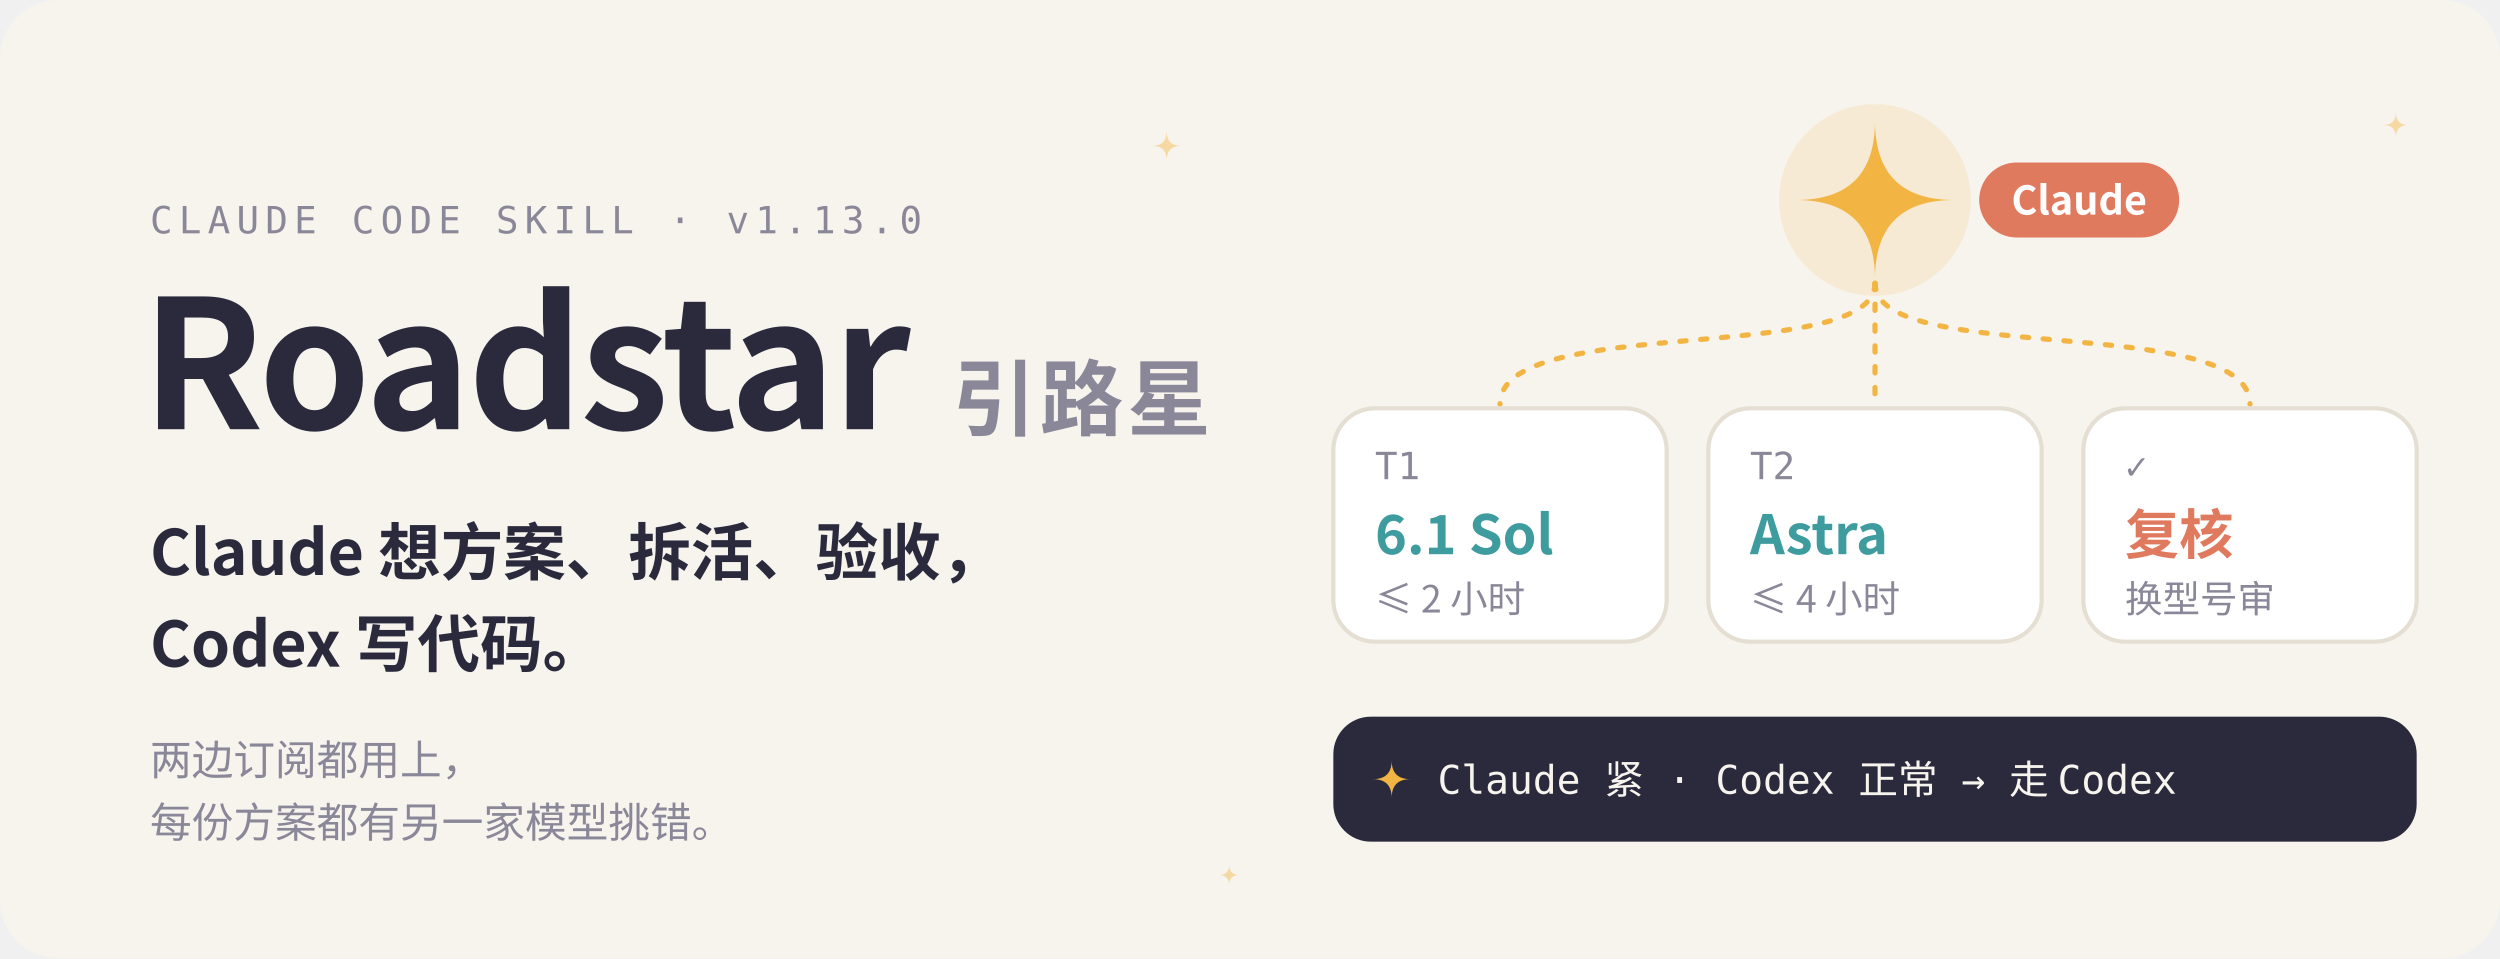
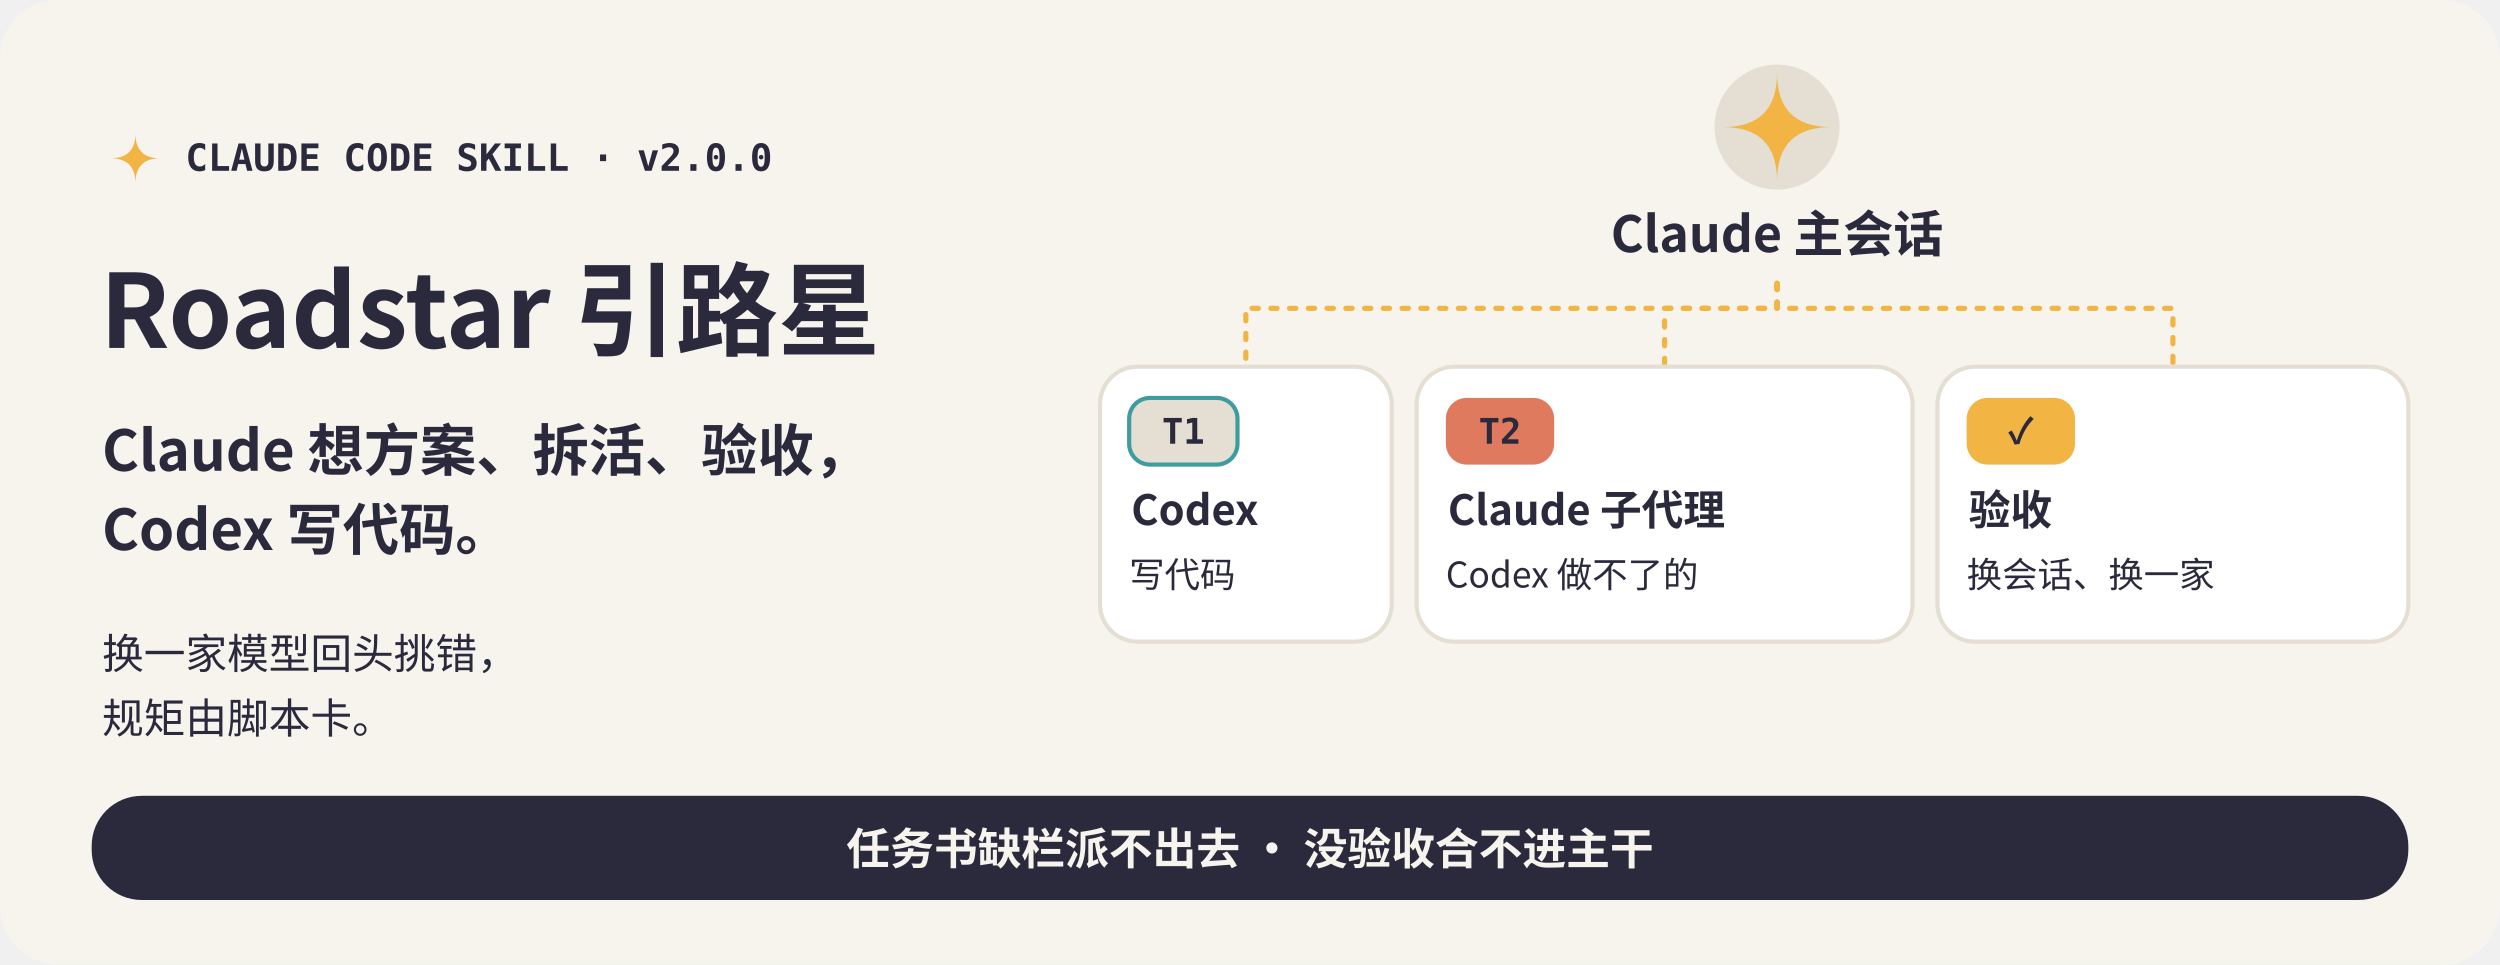
- <svg xmlns="http://www.w3.org/2000/svg" width="100%" viewBox="0 0 1200 460" role="img" aria-labelledby="t d">
-   <rect width="1200" height="460" rx="28" fill="#F7F4EE" />
-   <path d="M560,63 Q560,70 567,70 Q560,70 560,77 Q560,70 553,70 Q560,70 560,63 Z" fill="#F2B544" opacity="0.45" />
-   <path d="M1150,54 Q1150,60 1156,60 Q1150,60 1150,66 Q1150,60 1144,60 Q1150,60 1150,54 Z" fill="#F2B544" opacity="0.45" />
-   <path d="M590,415 Q590,420 595,420 Q590,420 590,425 Q590,420 585,420 Q590,420 590,415 Z" fill="#F2B544" opacity="0.45" />
-   <text x="72" y="112" font-family="ui-monospace, SFMono-Regular, Menlo, Consolas, monospace" font-size="18" letter-spacing="3" fill="#8A8798">CLAUDE CODE SKILL · v1.13.0</text>
-   <text x="68" y="206" font-family="-apple-system, BlinkMacSystemFont, 'Segoe UI', 'PingFang SC', 'Hiragino Sans', 'Noto Sans CJK SC', sans-serif" font-size="86" font-weight="800" fill="#2B2A3D" letter-spacing="-1.5">Roadstar<tspan dx="20" font-size="40" font-weight="600" fill="#8A8798" letter-spacing="2">引路星</tspan>
-   </text>
-   <text x="72" y="276" font-family="-apple-system, BlinkMacSystemFont, 'Segoe UI', 'PingFang SC', 'Hiragino Sans', 'Noto Sans CJK SC', sans-serif" font-size="30" font-weight="600" fill="#2B2A3D">Claude 想方案、拆活、验收，</text>
-   <text x="72" y="320" font-family="-apple-system, BlinkMacSystemFont, 'Segoe UI', 'PingFang SC', 'Hiragino Sans', 'Noto Sans CJK SC', sans-serif" font-size="30" font-weight="600" fill="#2B2A3D">Codex 写代码。</text>
-   <text x="72" y="372" font-family="-apple-system, BlinkMacSystemFont, 'Segoe UI', 'PingFang SC', 'Hiragino Sans', 'Noto Sans CJK SC', sans-serif" font-size="20" fill="#8A8798">两边订阅都用上，</text>
-   <text x="72" y="402" font-family="-apple-system, BlinkMacSystemFont, 'Segoe UI', 'PingFang SC', 'Hiragino Sans', 'Noto Sans CJK SC', sans-serif" font-size="20" fill="#8A8798">每份方案都有另一家模型挑错。</text>
-   <circle cx="900" cy="96" r="46" fill="#F2B544" opacity="0.16" />
-   <path d="M900,58 Q900,96 938,96 Q900,96 900,134 Q900,96 862,96 Q900,96 900,58 Z" fill="#F2B544" opacity="1.0" />
-   <rect x="950" y="78" width="96" height="36" rx="18" fill="#E07A5F" />
-   <text x="998" y="103" text-anchor="middle" font-family="-apple-system, BlinkMacSystemFont, 'Segoe UI', 'PingFang SC', 'Hiragino Sans', 'Noto Sans CJK SC', sans-serif" font-size="19" font-weight="700" fill="#FFFFFF">Claude</text>
-   <path d="M900,136 C900,176 720.0,150 720.0,194" fill="none" stroke="#F2B544" stroke-width="2.5" stroke-dasharray="3 7" stroke-linecap="round" />
-   <rect x="640" y="196" width="160" height="112" rx="20" fill="#FFFFFF" stroke="#E4DED3" stroke-width="2" />
-   <text x="660" y="230" font-family="ui-monospace, SFMono-Regular, Menlo, Consolas, monospace" font-size="18" fill="#8A8798">T1</text>
-   <text x="660" y="266" font-family="-apple-system, BlinkMacSystemFont, 'Segoe UI', 'PingFang SC', 'Hiragino Sans', 'Noto Sans CJK SC', sans-serif" font-size="26" font-weight="700" fill="#3E9C9E">6.1 Sol</text>
-   <text x="660" y="294" font-family="-apple-system, BlinkMacSystemFont, 'Segoe UI', 'PingFang SC', 'Hiragino Sans', 'Noto Sans CJK SC', sans-serif" font-size="18" fill="#8A8798">≤ 2 小时</text>
-   <path d="M900,136 C900,176 900.0,150 900.0,194" fill="none" stroke="#F2B544" stroke-width="2.5" stroke-dasharray="3 7" stroke-linecap="round" />
-   <rect x="820" y="196" width="160" height="112" rx="20" fill="#FFFFFF" stroke="#E4DED3" stroke-width="2" />
-   <text x="840" y="230" font-family="ui-monospace, SFMono-Regular, Menlo, Consolas, monospace" font-size="18" fill="#8A8798">T2</text>
-   <text x="840" y="266" font-family="-apple-system, BlinkMacSystemFont, 'Segoe UI', 'PingFang SC', 'Hiragino Sans', 'Noto Sans CJK SC', sans-serif" font-size="26" font-weight="700" fill="#3E9C9E">Astra</text>
-   <text x="840" y="294" font-family="-apple-system, BlinkMacSystemFont, 'Segoe UI', 'PingFang SC', 'Hiragino Sans', 'Noto Sans CJK SC', sans-serif" font-size="18" fill="#8A8798">≤ 4 小时</text>
-   <path d="M900,136 C900,176 1080.0,150 1080.0,194" fill="none" stroke="#F2B544" stroke-width="2.5" stroke-dasharray="3 7" stroke-linecap="round" />
-   <rect x="1000" y="196" width="160" height="112" rx="20" fill="#FFFFFF" stroke="#E4DED3" stroke-width="2" />
-   <text x="1020" y="230" font-family="ui-monospace, SFMono-Regular, Menlo, Consolas, monospace" font-size="18" fill="#8A8798">✓</text>
-   <text x="1020" y="266" font-family="-apple-system, BlinkMacSystemFont, 'Segoe UI', 'PingFang SC', 'Hiragino Sans', 'Noto Sans CJK SC', sans-serif" font-size="26" font-weight="700" fill="#E07A5F">复核</text>
-   <text x="1020" y="294" font-family="-apple-system, BlinkMacSystemFont, 'Segoe UI', 'PingFang SC', 'Hiragino Sans', 'Noto Sans CJK SC', sans-serif" font-size="18" fill="#8A8798">换型号审</text>
-   <rect x="640" y="344" width="520" height="60" rx="18" fill="#2B2A3D" />
-   <path d="M668,365 Q668,374 677,374 Q668,374 668,383 Q668,374 659,374 Q668,374 668,365 Z" fill="#F2B544" opacity="1.0" />
-   <text x="690" y="381" font-family="ui-monospace, SFMono-Regular, Menlo, Consolas, monospace" font-size="19" fill="#F7F4EE">Claude 紧 · Codex 正常 → 走 Codex</text>
+ <svg xmlns="http://www.w3.org/2000/svg" xml:lang="zh-CN" width="1200" height="463" viewBox="0 0 1200 463" role="img" aria-labelledby="title desc">
+   <rect id="base" x="0" y="0" width="1200" height="463" fill="#F7F4EE" rx="28" />
+   <rect id="intro" x="28" y="30" width="490" height="356" fill="#F7F4EE" rx="0" />
+   <path d="M65,64 Q65,76 77,76 Q65,76 65,88 Q65,76 53,76 Q65,76 65,64 Z" fill="#F2B544" />
+   <text data-card="intro" x="89" y="82" font-size="18" font-weight="600" fill="#2B2A3D" text-anchor="start" font-family="ui-monospace, SFMono-Regular, Menlo, Consolas, monospace">CLAUDE CODE SKILL · v2.0.0</text>
+   <text data-card="intro" x="48" y="167" font-size="49" font-weight="800" fill="#2B2A3D" text-anchor="start" font-family="-apple-system, BlinkMacSystemFont, 'Segoe UI', 'PingFang SC', 'Hiragino Sans', 'Noto Sans CJK SC', sans-serif">Roadstar 引路星</text>
+   <text data-card="intro" x="49" y="226" font-size="27" font-weight="700" fill="#2B2A3D" text-anchor="start" font-family="-apple-system, BlinkMacSystemFont, 'Segoe UI', 'PingFang SC', 'Hiragino Sans', 'Noto Sans CJK SC', sans-serif">Claude 想方案、拆活、验收，</text>
+   <text data-card="intro" x="49" y="264" font-size="27" font-weight="700" fill="#2B2A3D" text-anchor="start" font-family="-apple-system, BlinkMacSystemFont, 'Segoe UI', 'PingFang SC', 'Hiragino Sans', 'Noto Sans CJK SC', sans-serif">Codex 写代码。</text>
+   <text data-card="intro" x="49" y="321" font-size="20" font-weight="500" fill="#2B2A3D" text-anchor="start" font-family="-apple-system, BlinkMacSystemFont, 'Segoe UI', 'PingFang SC', 'Hiragino Sans', 'Noto Sans CJK SC', sans-serif">换一家模型回头挑错，</text>
+   <text data-card="intro" x="49" y="352" font-size="20" font-weight="500" fill="#2B2A3D" text-anchor="start" font-family="-apple-system, BlinkMacSystemFont, 'Segoe UI', 'PingFang SC', 'Hiragino Sans', 'Noto Sans CJK SC', sans-serif">规矩由脚本卡。</text>
+   <rect id="host-label" x="646" y="94" width="414" height="39" fill="#F7F4EE" rx="0" />
+   <circle cx="853" cy="61" r="30" fill="#E4DED3" />
+   <path d="M853,35 Q853,61 879,61 Q853,61 853,87 Q853,61 827,61 Q853,61 853,35 Z" fill="#F2B544" />
+   <text data-card="host-label" x="853" y="121" font-size="24" font-weight="750" fill="#2B2A3D" text-anchor="middle" font-family="-apple-system, BlinkMacSystemFont, 'Segoe UI', 'PingFang SC', 'Hiragino Sans', 'Noto Sans CJK SC', sans-serif">Claude 主会话</text>
+   <path d="M853,136 V148 H598.0 V177" fill="none" stroke="#F2B544" stroke-width="2.5" stroke-linecap="round" stroke-linejoin="round" stroke-dasharray="3 6" />
+   <rect id="card-T1" x="528" y="176" width="140" height="132" fill="#FFFFFF" rx="18" stroke="#E4DED3" stroke-width="2" />
+   <rect id="card-T1-badge" x="542" y="191" width="52" height="32" fill="#E4DED3" rx="10" stroke="#3E9C9E" stroke-width="2" />
+   <text data-card="card-T1-badge" x="568" y="213" font-size="17" font-weight="600" fill="#2B2A3D" text-anchor="middle" font-family="ui-monospace, SFMono-Regular, Menlo, Consolas, monospace">T1</text>
+   <text data-card="card-T1" x="543" y="252" font-size="20" font-weight="750" fill="#2B2A3D" text-anchor="start" font-family="-apple-system, BlinkMacSystemFont, 'Segoe UI', 'PingFang SC', 'Hiragino Sans', 'Noto Sans CJK SC', sans-serif">Codex</text>
+   <text data-card="card-T1" x="542" y="282" font-size="17" font-weight="500" fill="#2B2A3D" text-anchor="start" font-family="-apple-system, BlinkMacSystemFont, 'Segoe UI', 'PingFang SC', 'Hiragino Sans', 'Noto Sans CJK SC', sans-serif">写代码</text>
+   <path d="M853,136 V148 H799.0 V177" fill="none" stroke="#F2B544" stroke-width="2.5" stroke-linecap="round" stroke-linejoin="round" stroke-dasharray="3 6" />
+   <rect id="card-T2" x="680" y="176" width="238" height="132" fill="#FFFFFF" rx="18" stroke="#E4DED3" stroke-width="2" />
+   <rect id="card-T2-badge" x="694" y="191" width="52" height="32" fill="#E07A5F" rx="10" />
+   <text data-card="card-T2-badge" x="720" y="213" font-size="17" font-weight="600" fill="#2B2A3D" text-anchor="middle" font-family="ui-monospace, SFMono-Regular, Menlo, Consolas, monospace">T2</text>
+   <text data-card="card-T2" x="695" y="252" font-size="20" font-weight="750" fill="#2B2A3D" text-anchor="start" font-family="-apple-system, BlinkMacSystemFont, 'Segoe UI', 'PingFang SC', 'Hiragino Sans', 'Noto Sans CJK SC', sans-serif">Claude 子代理</text>
+   <text data-card="card-T2" x="694" y="282" font-size="17" font-weight="500" fill="#2B2A3D" text-anchor="start" font-family="-apple-system, BlinkMacSystemFont, 'Segoe UI', 'PingFang SC', 'Hiragino Sans', 'Noto Sans CJK SC', sans-serif">Codex 做不了的</text>
+   <path d="M853,136 V148 H1043.0 V177" fill="none" stroke="#F2B544" stroke-width="2.5" stroke-linecap="round" stroke-linejoin="round" stroke-dasharray="3 6" />
+   <rect id="card-verify" x="930" y="176" width="226" height="132" fill="#FFFFFF" rx="18" stroke="#E4DED3" stroke-width="2" />
+   <rect id="card-verify-badge" x="944" y="191" width="52" height="32" fill="#F2B544" rx="10" />
+   <text data-card="card-verify-badge" x="970" y="213" font-size="17" font-weight="600" fill="#2B2A3D" text-anchor="middle" font-family="ui-monospace, SFMono-Regular, Menlo, Consolas, monospace">✓</text>
+   <text data-card="card-verify" x="945" y="252" font-size="20" font-weight="750" fill="#2B2A3D" text-anchor="start" font-family="-apple-system, BlinkMacSystemFont, 'Segoe UI', 'PingFang SC', 'Hiragino Sans', 'Noto Sans CJK SC', sans-serif">验收</text>
+   <text data-card="card-verify" x="944" y="282" font-size="17" font-weight="500" fill="#2B2A3D" text-anchor="start" font-family="-apple-system, BlinkMacSystemFont, 'Segoe UI', 'PingFang SC', 'Hiragino Sans', 'Noto Sans CJK SC', sans-serif">换会话、换一家</text>
+   <rect id="footer" x="44" y="382" width="1112" height="50" fill="#2B2A3D" rx="24" />
+   <text data-card="footer" x="600" y="415" font-size="21" font-weight="700" fill="#F7F4EE" text-anchor="middle" font-family="-apple-system, BlinkMacSystemFont, 'Segoe UI', 'PingFang SC', 'Hiragino Sans', 'Noto Sans CJK SC', sans-serif">任务书缺栏派不出去 · 没验收合不进主干</text>
</svg>
